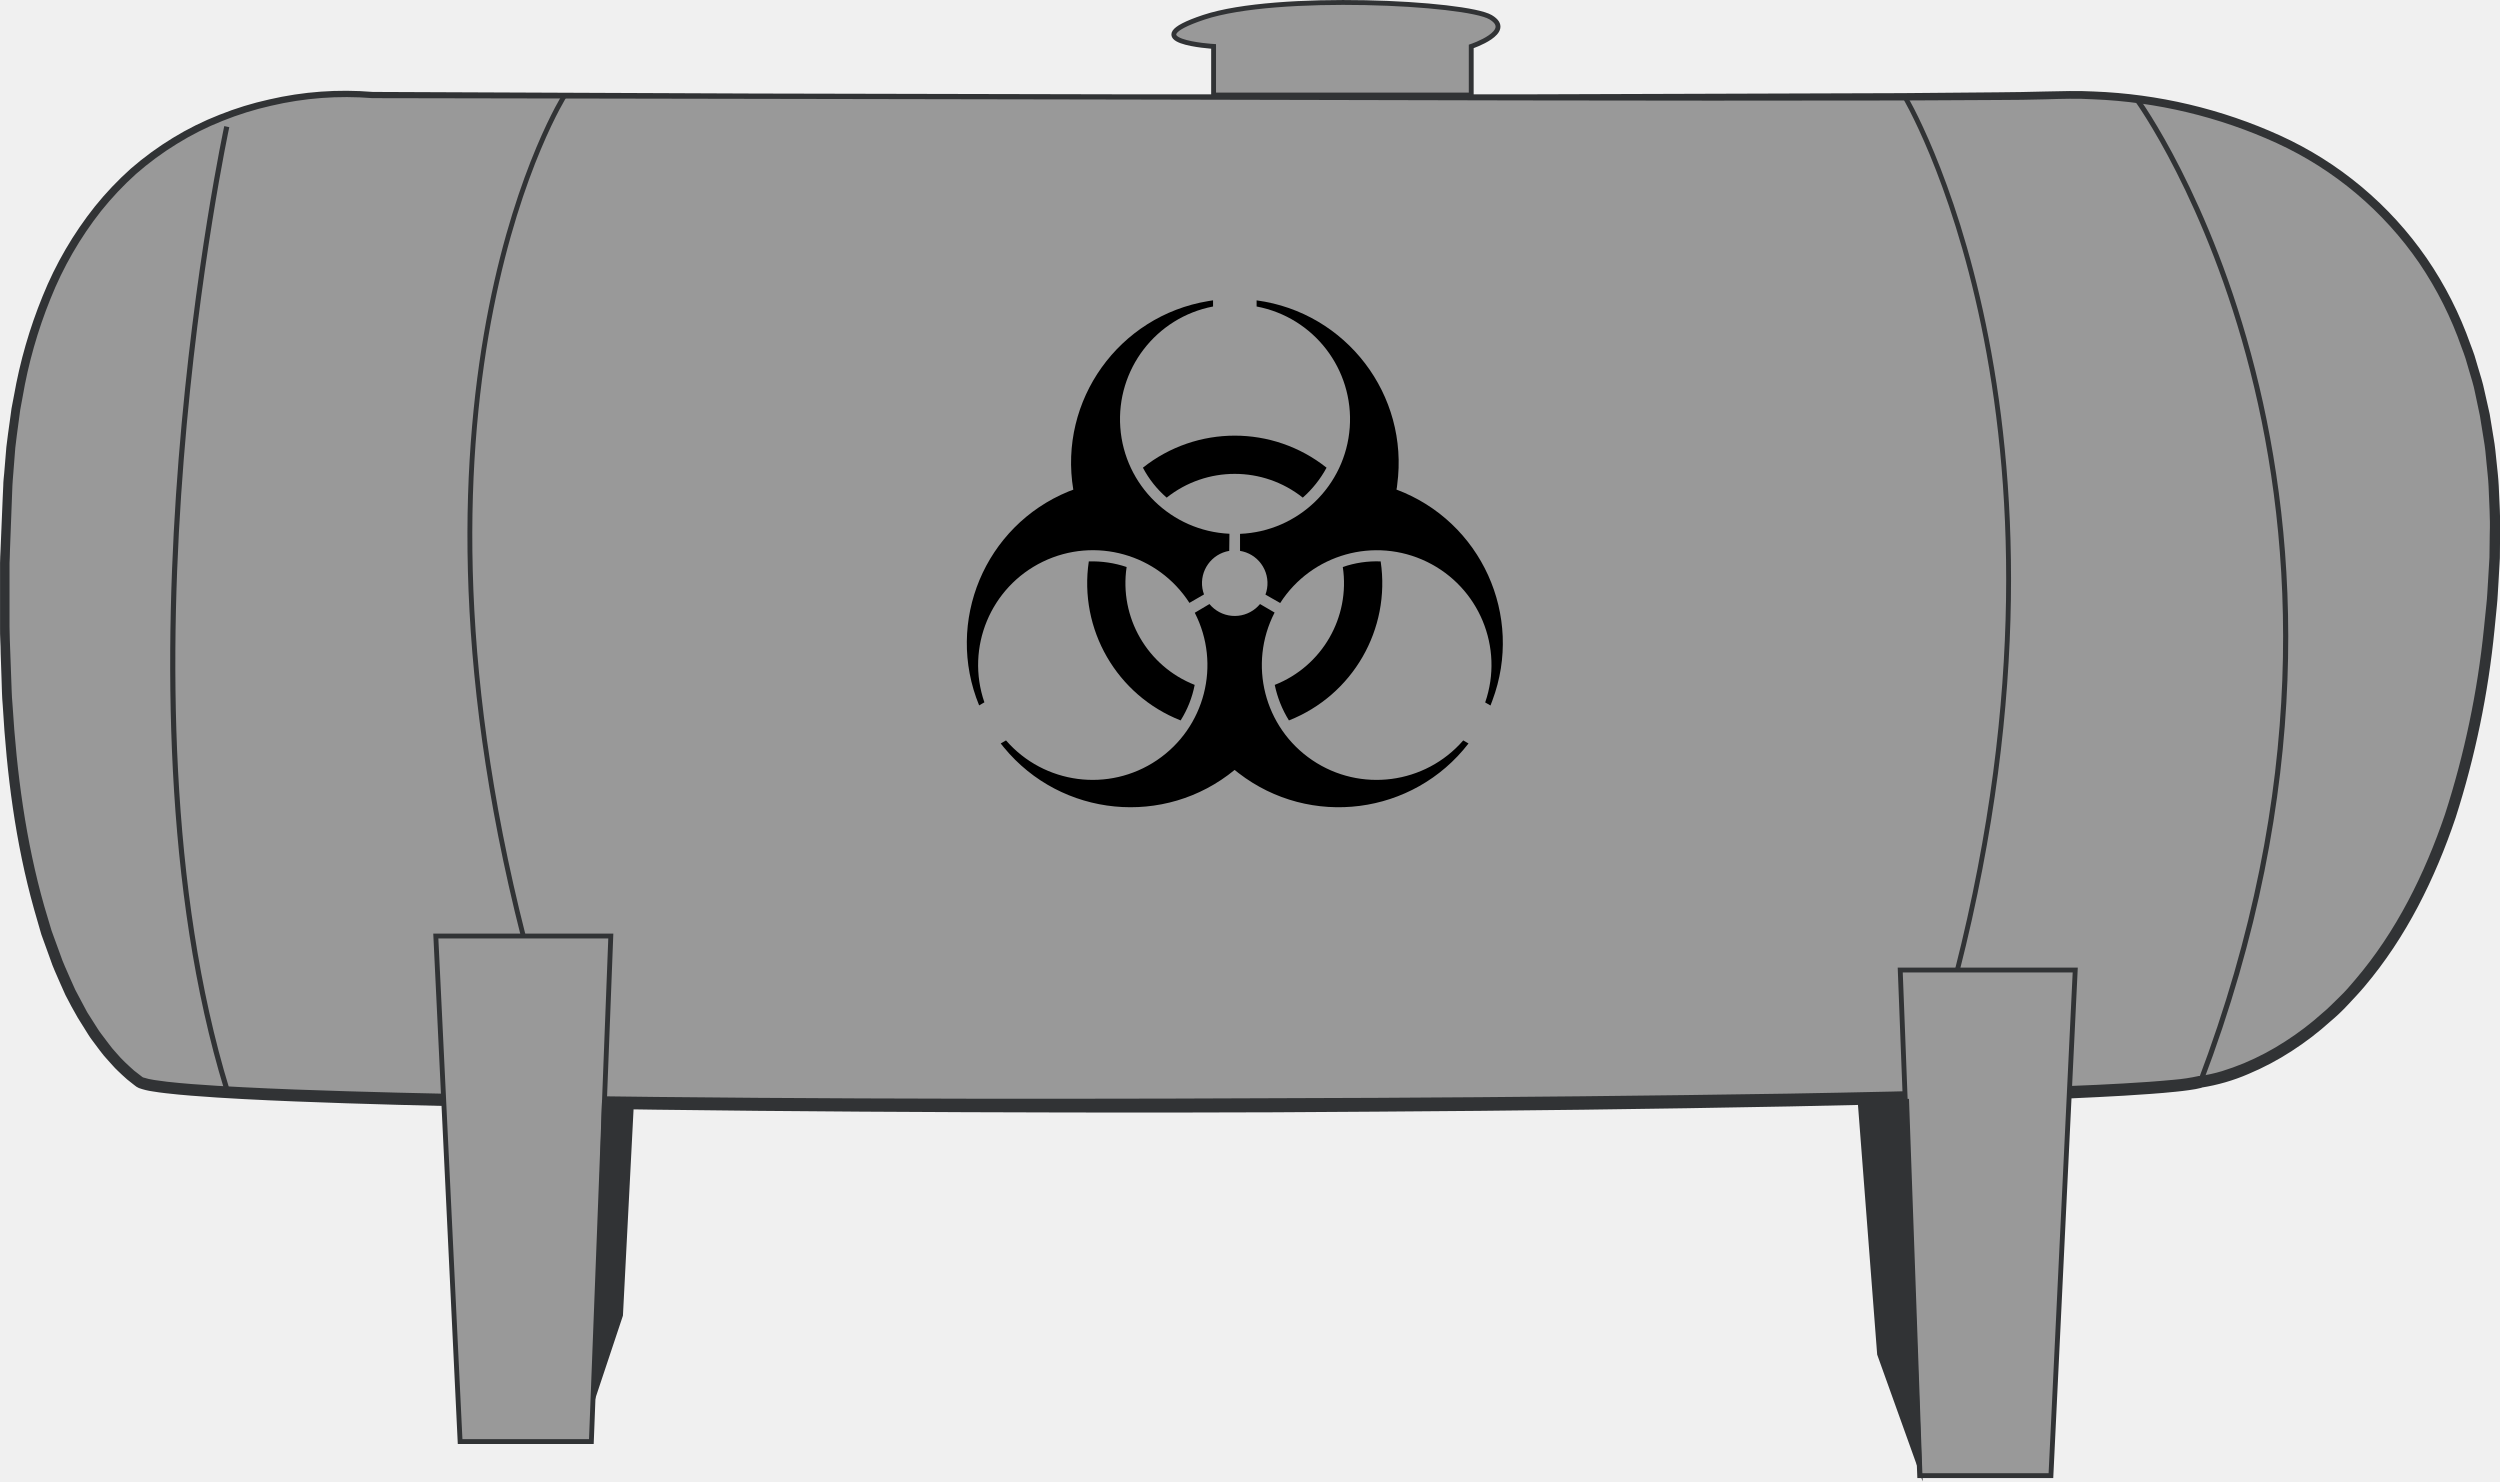
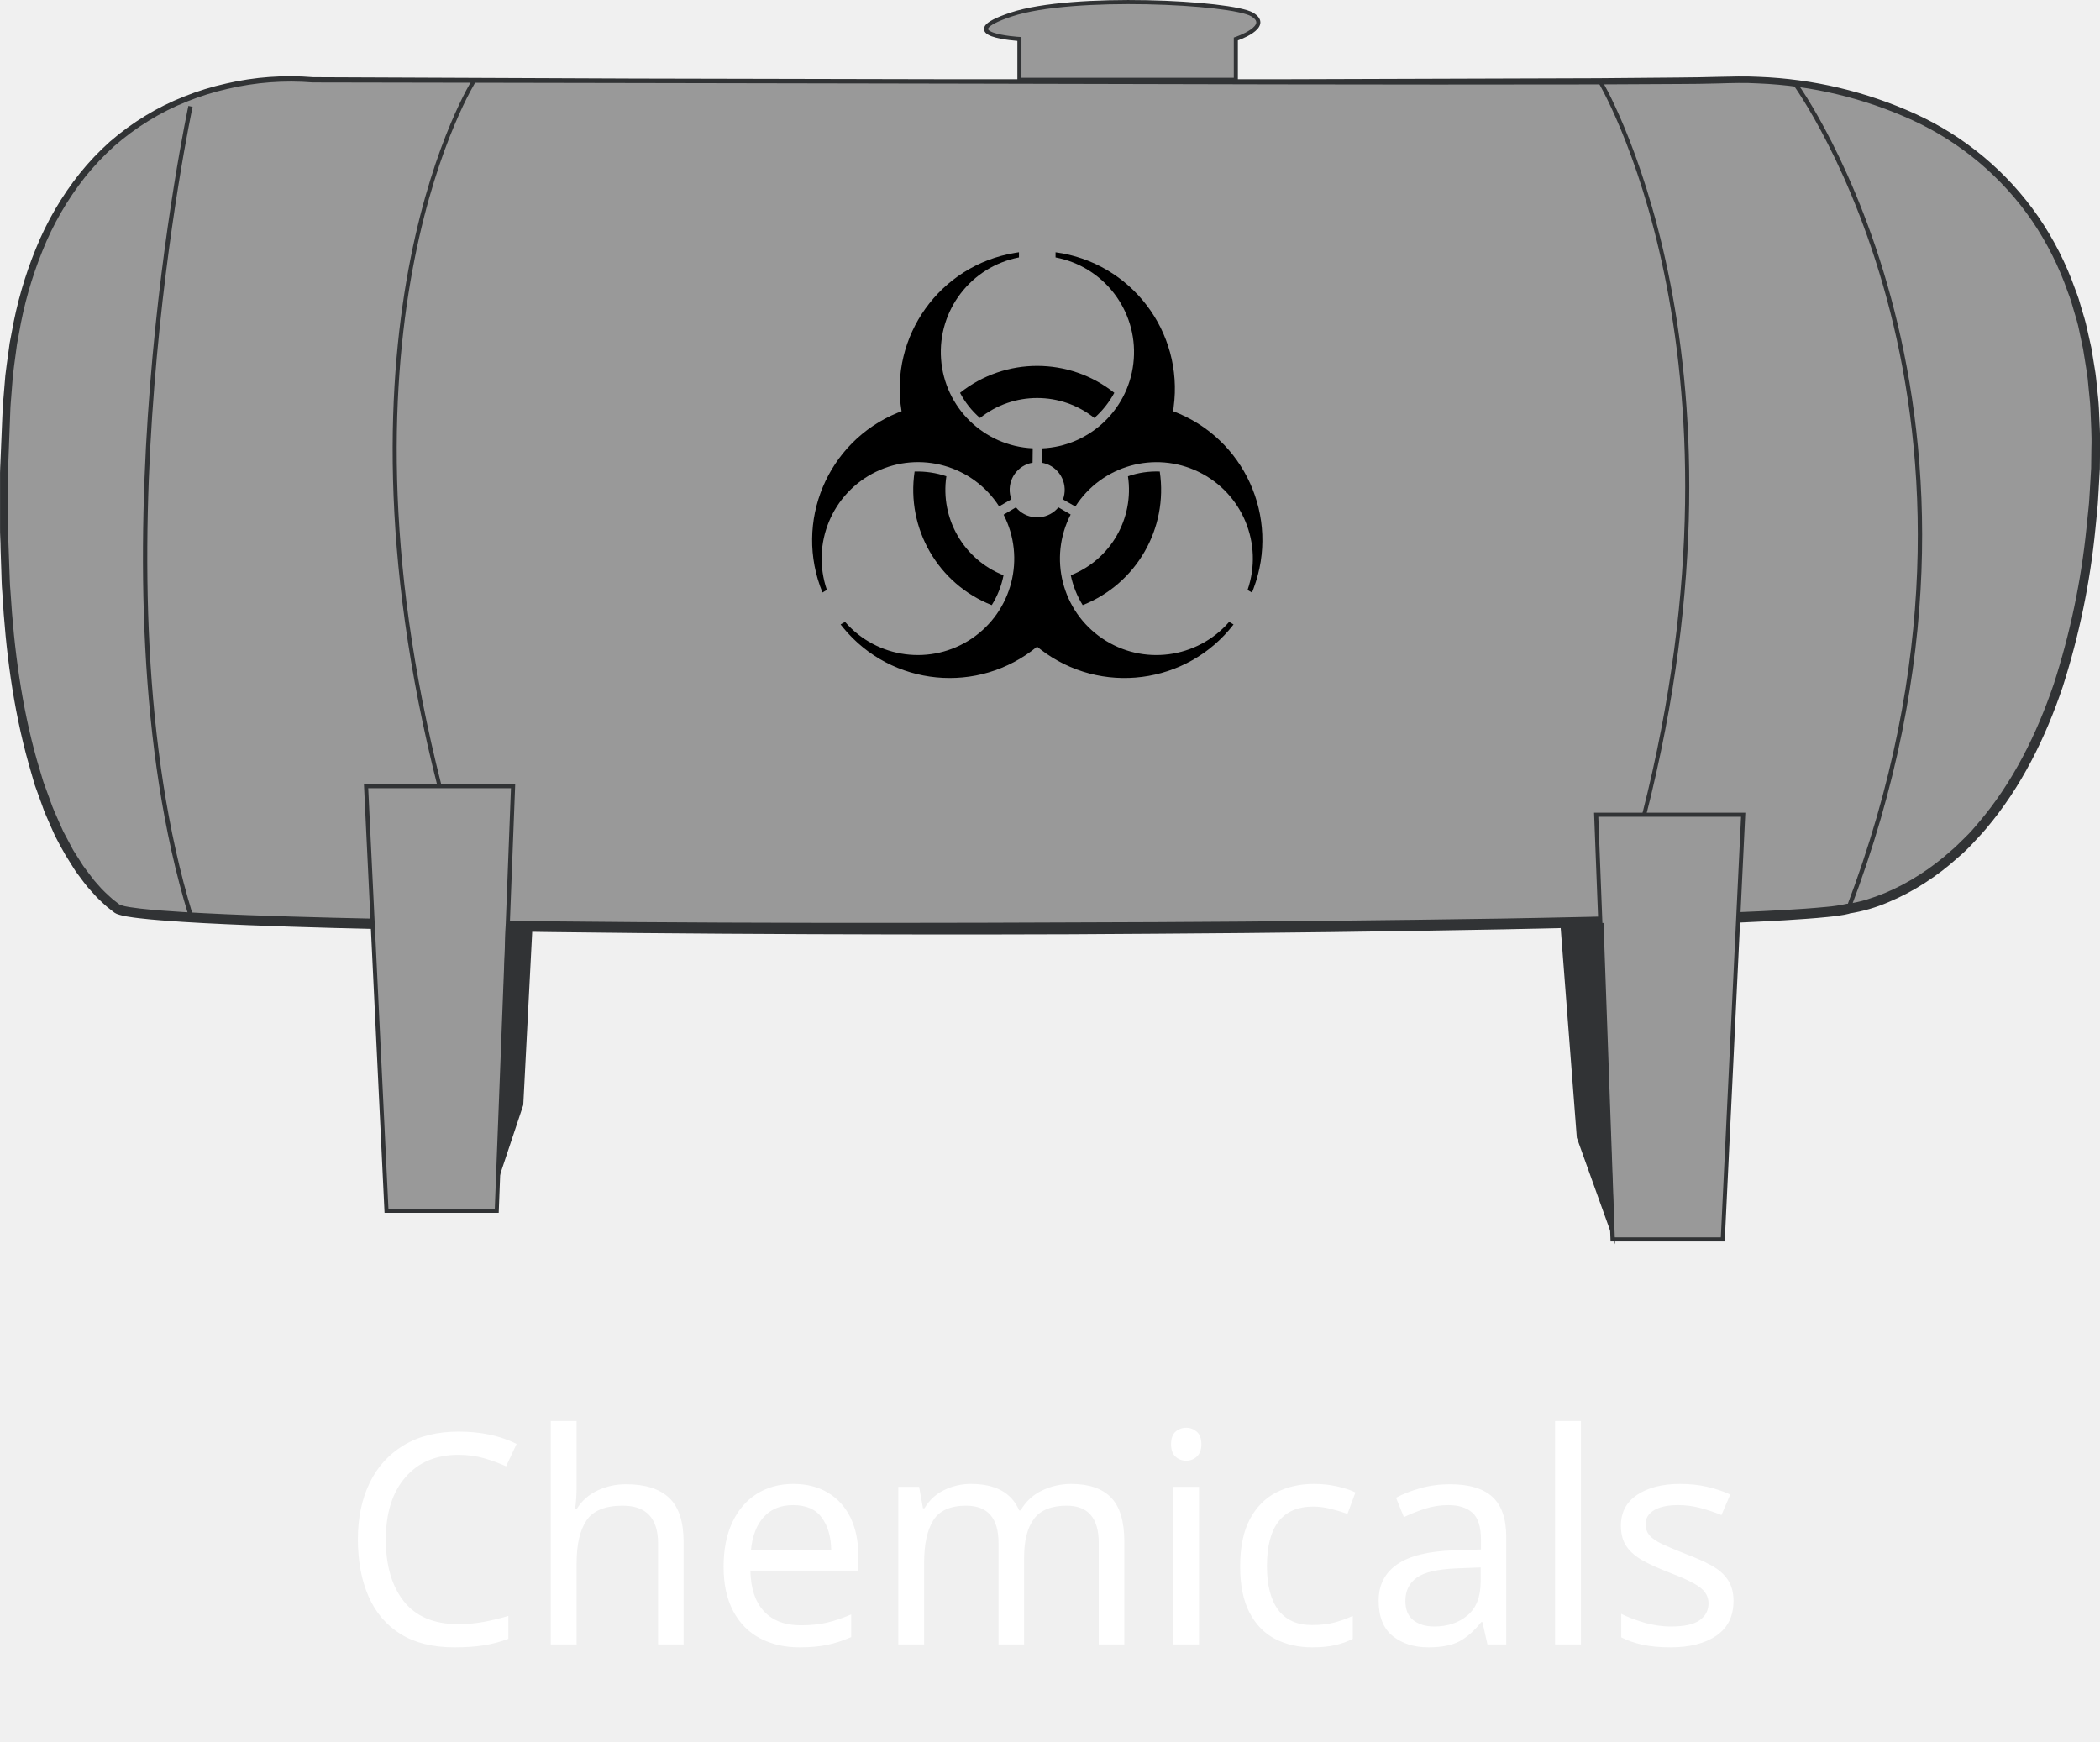
- <svg xmlns="http://www.w3.org/2000/svg" id="tank" viewBox="0 0 514.28 304.74">
+ <svg xmlns="http://www.w3.org/2000/svg" id="tank" viewBox="0 0 514.28 426.62">
  <defs>
    <style>
      .cls-1, .cls-5 {
        fill: #999;
      }

      .cls-2, .cls-6 {
        fill: #313335;
      }

      .cls-3, .cls-4 {
        fill: none;
      }

      .cls-3, .cls-4, .cls-5, .cls-6 {
        stroke: #313335;
        stroke-miterlimit: 10;
      }

      .cls-4 {
        stroke-width: 1.06px;
      }
+ 
+       .cls-7 {
+         font-size: 72px;
+         fill: #fff;
+         font-family: Nunito-Regular, Nunito;
+       }
    </style>
  </defs>
  <g>
    <path class="cls-1" d="M306.5,242.5s-70-9-75,80,17,116,27,123,403,6,424,0c0,0,52-5,60-99s-62-105-90-104S306.5,242.5,306.5,242.5Z" transform="translate(-229.85 -222.95)" />
    <path class="cls-2" d="M306.46,243.14a67.42,67.42,0,0,0-20.86,1.57,64.5,64.5,0,0,0-10,3.12,59.16,59.16,0,0,0-9.34,4.7,62.3,62.3,0,0,0-8.42,6.2,64.59,64.59,0,0,0-7.18,7.61,72.57,72.57,0,0,0-10.43,18.09,97.19,97.19,0,0,0-5.73,20.19l-.48,2.59-.35,2.61c-.22,1.74-.49,3.47-.67,5.22l-.41,5.25c-.06.88-.16,1.75-.19,2.63l-.1,2.64-.4,10.58c0,.88-.07,1.76-.09,2.64V352c0,1.76.11,3.52.16,5.28l.19,5.28c.08,1.76.09,3.52.26,5.27.86,14.05,2.71,28.09,6.55,41.58l1.49,5,1.8,4.93c.55,1.67,1.33,3.23,2,4.83.36.8.7,1.6,1.07,2.39l1.22,2.3,1.23,2.31,1.39,2.19c.48.72.9,1.49,1.43,2.17l1.56,2.07a20.86,20.86,0,0,0,1.65,2,24,24,0,0,0,1.76,1.87c.63.57,1.23,1.18,1.88,1.73l1,.77.5.39a1.33,1.33,0,0,0,.23.17l.1.06a14.69,14.69,0,0,0,2.31.53c.85.13,1.71.25,2.58.35,1.73.2,3.48.35,5.23.49,3.5.27,7,.48,10.55.65,7,.36,14.1.61,21.15.82,14.12.43,28.25.69,42.37.91,56.52.81,113,.71,169.57.45q42.39-.21,84.77-.87c14.13-.25,28.25-.54,42.37-1,7.06-.22,14.12-.47,21.16-.81,3.53-.17,7-.36,10.56-.61,1.75-.13,3.5-.27,5.24-.44a37.66,37.66,0,0,0,5-.76l.11,0,.11,0a30.34,30.34,0,0,0,4.57-1c1.52-.48,3-1,4.5-1.62a53.92,53.92,0,0,0,8.5-4.49,58.77,58.77,0,0,0,7.67-5.84c1.24-1,2.35-2.21,3.52-3.32s2.22-2.34,3.26-3.58c8.4-9.85,14.26-21.69,18.44-34a185.14,185.14,0,0,0,8-38.2l.5-4.87c.19-1.62.23-3.25.35-4.87l.29-4.88.06-4.89c.13-3.26-.14-6.5-.24-9.75-.07-1.63-.29-3.24-.43-4.86s-.29-3.24-.58-4.84L740,308.5,739,303.75c-.3-1.6-.82-3.14-1.27-4.7l-.68-2.33c-.23-.78-.55-1.53-.82-2.29a74.52,74.52,0,0,0-8.68-17.32,72,72,0,0,0-29.36-24.73,100.47,100.47,0,0,0-37.69-9c-3.26-.2-6.49-.1-9.77,0s-6.57.13-9.85.14l-19.67.1c-52.45.12-104.9-.09-157.34-.19Zm.08-1.28,78.63.33,78.67.17,78.67,0,78.66-.25,19.66-.17c3.28,0,6.55-.1,9.82-.17s6.6-.18,9.89,0a102.09,102.09,0,0,1,38.36,9.06,73.77,73.77,0,0,1,30.15,25.24,75.88,75.88,0,0,1,9,17.72c.28.78.61,1.54.85,2.33l.7,2.38c.47,1.59,1,3.17,1.32,4.79l1.09,4.84.8,4.9c.3,1.63.44,3.28.61,4.92s.37,3.29.45,4.93c.11,3.3.39,6.6.28,9.9l-.05,5-.28,4.94c-.12,1.64-.16,3.29-.34,4.93L743,352.5a187,187,0,0,1-8,38.67c-4.22,12.49-10.16,24.6-18.79,34.77-1.07,1.28-2.23,2.48-3.36,3.7s-2.34,2.37-3.62,3.44a61.82,61.82,0,0,1-7.94,6.08,56.44,56.44,0,0,1-8.86,4.7,39.84,39.84,0,0,1-9.76,2.83l.22,0a23.43,23.43,0,0,1-2.77.52c-.89.13-1.78.23-2.67.32-1.78.19-3.55.33-5.32.46-3.54.27-7.07.46-10.61.64-7.06.36-14.13.63-21.2.86-14.13.47-28.27.79-42.4,1.07q-42.4.81-84.81,1.07c-28.27.24-56.54.22-84.81.11s-56.54-.35-84.81-.83c-14.13-.24-28.27-.54-42.4-1-7.07-.23-14.14-.5-21.21-.87-3.53-.19-7.07-.4-10.61-.69-1.77-.14-3.54-.3-5.31-.51-.89-.1-1.79-.22-2.68-.37a14.23,14.23,0,0,1-2.84-.69,3.67,3.67,0,0,1-.48-.25,3.4,3.4,0,0,1-.3-.22l-.55-.43L256,445c-.7-.59-1.34-1.24-2-1.85s-1.23-1.34-1.86-2a23.09,23.09,0,0,1-1.74-2.08l-1.62-2.17c-.55-.72-1-1.51-1.48-2.26l-1.43-2.29L244.55,430l-1.25-2.38c-.38-.81-.73-1.63-1.09-2.45-.7-1.65-1.49-3.26-2.05-5l-1.81-5L236.86,410c-3.85-13.72-5.64-27.9-6.45-42-.17-1.77-.17-3.54-.24-5.31l-.18-5.32c0-1.77-.16-3.54-.13-5.31l0-5.31,0-5.31v-2.66c0-.89.07-1.77.1-2.65l.44-10.62.12-2.65c0-.88.13-1.77.2-2.65l.44-5.31c.19-1.77.47-3.53.7-5.29l.36-2.64.5-2.62a99.71,99.71,0,0,1,5.91-20.5,74.41,74.41,0,0,1,10.75-18.44,66.11,66.11,0,0,1,7.38-7.77,64.27,64.27,0,0,1,8.65-6.32,60.71,60.71,0,0,1,9.59-4.76,65.58,65.58,0,0,1,10.22-3.15A69,69,0,0,1,306.54,241.86Z" transform="translate(-229.85 -222.95)" />
  </g>
  <path class="cls-3" d="M621.5,242.5s40,66,11,180" transform="translate(-229.85 -222.95)" />
  <path class="cls-3" d="M346.05,242.5s-37.55,59-8.55,173" transform="translate(-229.85 -222.95)" />
  <path class="cls-4" d="M276.5,249s-25,116.34,0,198" transform="translate(-229.85 -222.95)" />
  <path class="cls-4" d="M669.5,243.5s59,81,13,202" transform="translate(-229.85 -222.95)" />
  <polygon class="cls-5" points="89.65 192.55 125.65 192.55 121.65 296.55 94.65 296.55 89.65 192.55" />
  <polygon class="cls-6" points="127.65 270.55 122.65 285.55 124.33 226.82 129.9 226.89 127.65 270.55" />
  <polygon class="cls-5" points="426.9 199.55 390.9 199.55 394.9 303.55 421.9 303.55 426.9 199.55" />
  <polygon class="cls-6" points="386.65 278.55 394.9 301.55 392.22 226.55 382.65 226.55 386.65 278.55" />
  <path class="cls-5" d="M532.5,232.5v10h-53v-10s-17-1-2-6,54-3,59,0S532.5,232.5,532.5,232.5Z" transform="translate(-229.85 -222.95)" />
  <path id="p" d="M490.17,345.27a6.75,6.75,0,0,0-4-8.68,7.41,7.41,0,0,0-1.23-.32v-3.5A23.6,23.6,0,0,0,488.35,286v-1.26a33.72,33.72,0,0,1,28.92,37.92c0,.34-.1.69-.15,1a33.71,33.71,0,0,1,19.72,43.42c-.12.33-.25.65-.38,1l-1.09-.63A23.6,23.6,0,0,0,493.2,347Zm7.68-19.95a22.49,22.49,0,0,0-28,0,21.17,21.17,0,0,1-4.89-6.16,30.36,30.36,0,0,1,37.78,0A22.48,22.48,0,0,1,497.85,325.32Z" transform="translate(-229.85 -222.95)" />
  <path id="p-2" data-name="p" d="M478.65,347.21a6.74,6.74,0,0,0,9.5.9,7,7,0,0,0,.9-.9l3,1.75a23.61,23.61,0,0,0,38.81,26.3l1.08.63a33.72,33.72,0,0,1-47.3,6.09l-.81-.65a33.72,33.72,0,0,1-47.47-4.63l-.65-.81,1.09-.63A23.61,23.61,0,0,0,475.63,349Zm13.43,16.63a22.48,22.48,0,0,0,14-24.25,21.24,21.24,0,0,1,7.79-1.15A30.35,30.35,0,0,1,495,371.15,22.47,22.47,0,0,1,492.08,363.84Z" transform="translate(-229.85 -222.95)" />
  <path id="p-3" data-name="p" d="M482.72,336.27A6.74,6.74,0,0,0,477.2,344a6.57,6.57,0,0,0,.33,1.23l-3,1.74a23.61,23.61,0,0,0-42.18,20.46l-1.08.63a33.73,33.73,0,0,1,18.37-44l1-.38a33.72,33.72,0,0,1,27.75-38.79l1-.16V286a23.6,23.6,0,0,0,3.37,46.75Zm-21.11,3.32a22.49,22.49,0,0,0,14,24.25,21.31,21.31,0,0,1-2.89,7.31,30.34,30.34,0,0,1-18.89-32.71A22.33,22.33,0,0,1,461.61,339.59Z" transform="translate(-229.85 -222.95)" />
+   <text class="cls-7" transform="translate(83.25 402.75)">Chemicals</text>
</svg>
